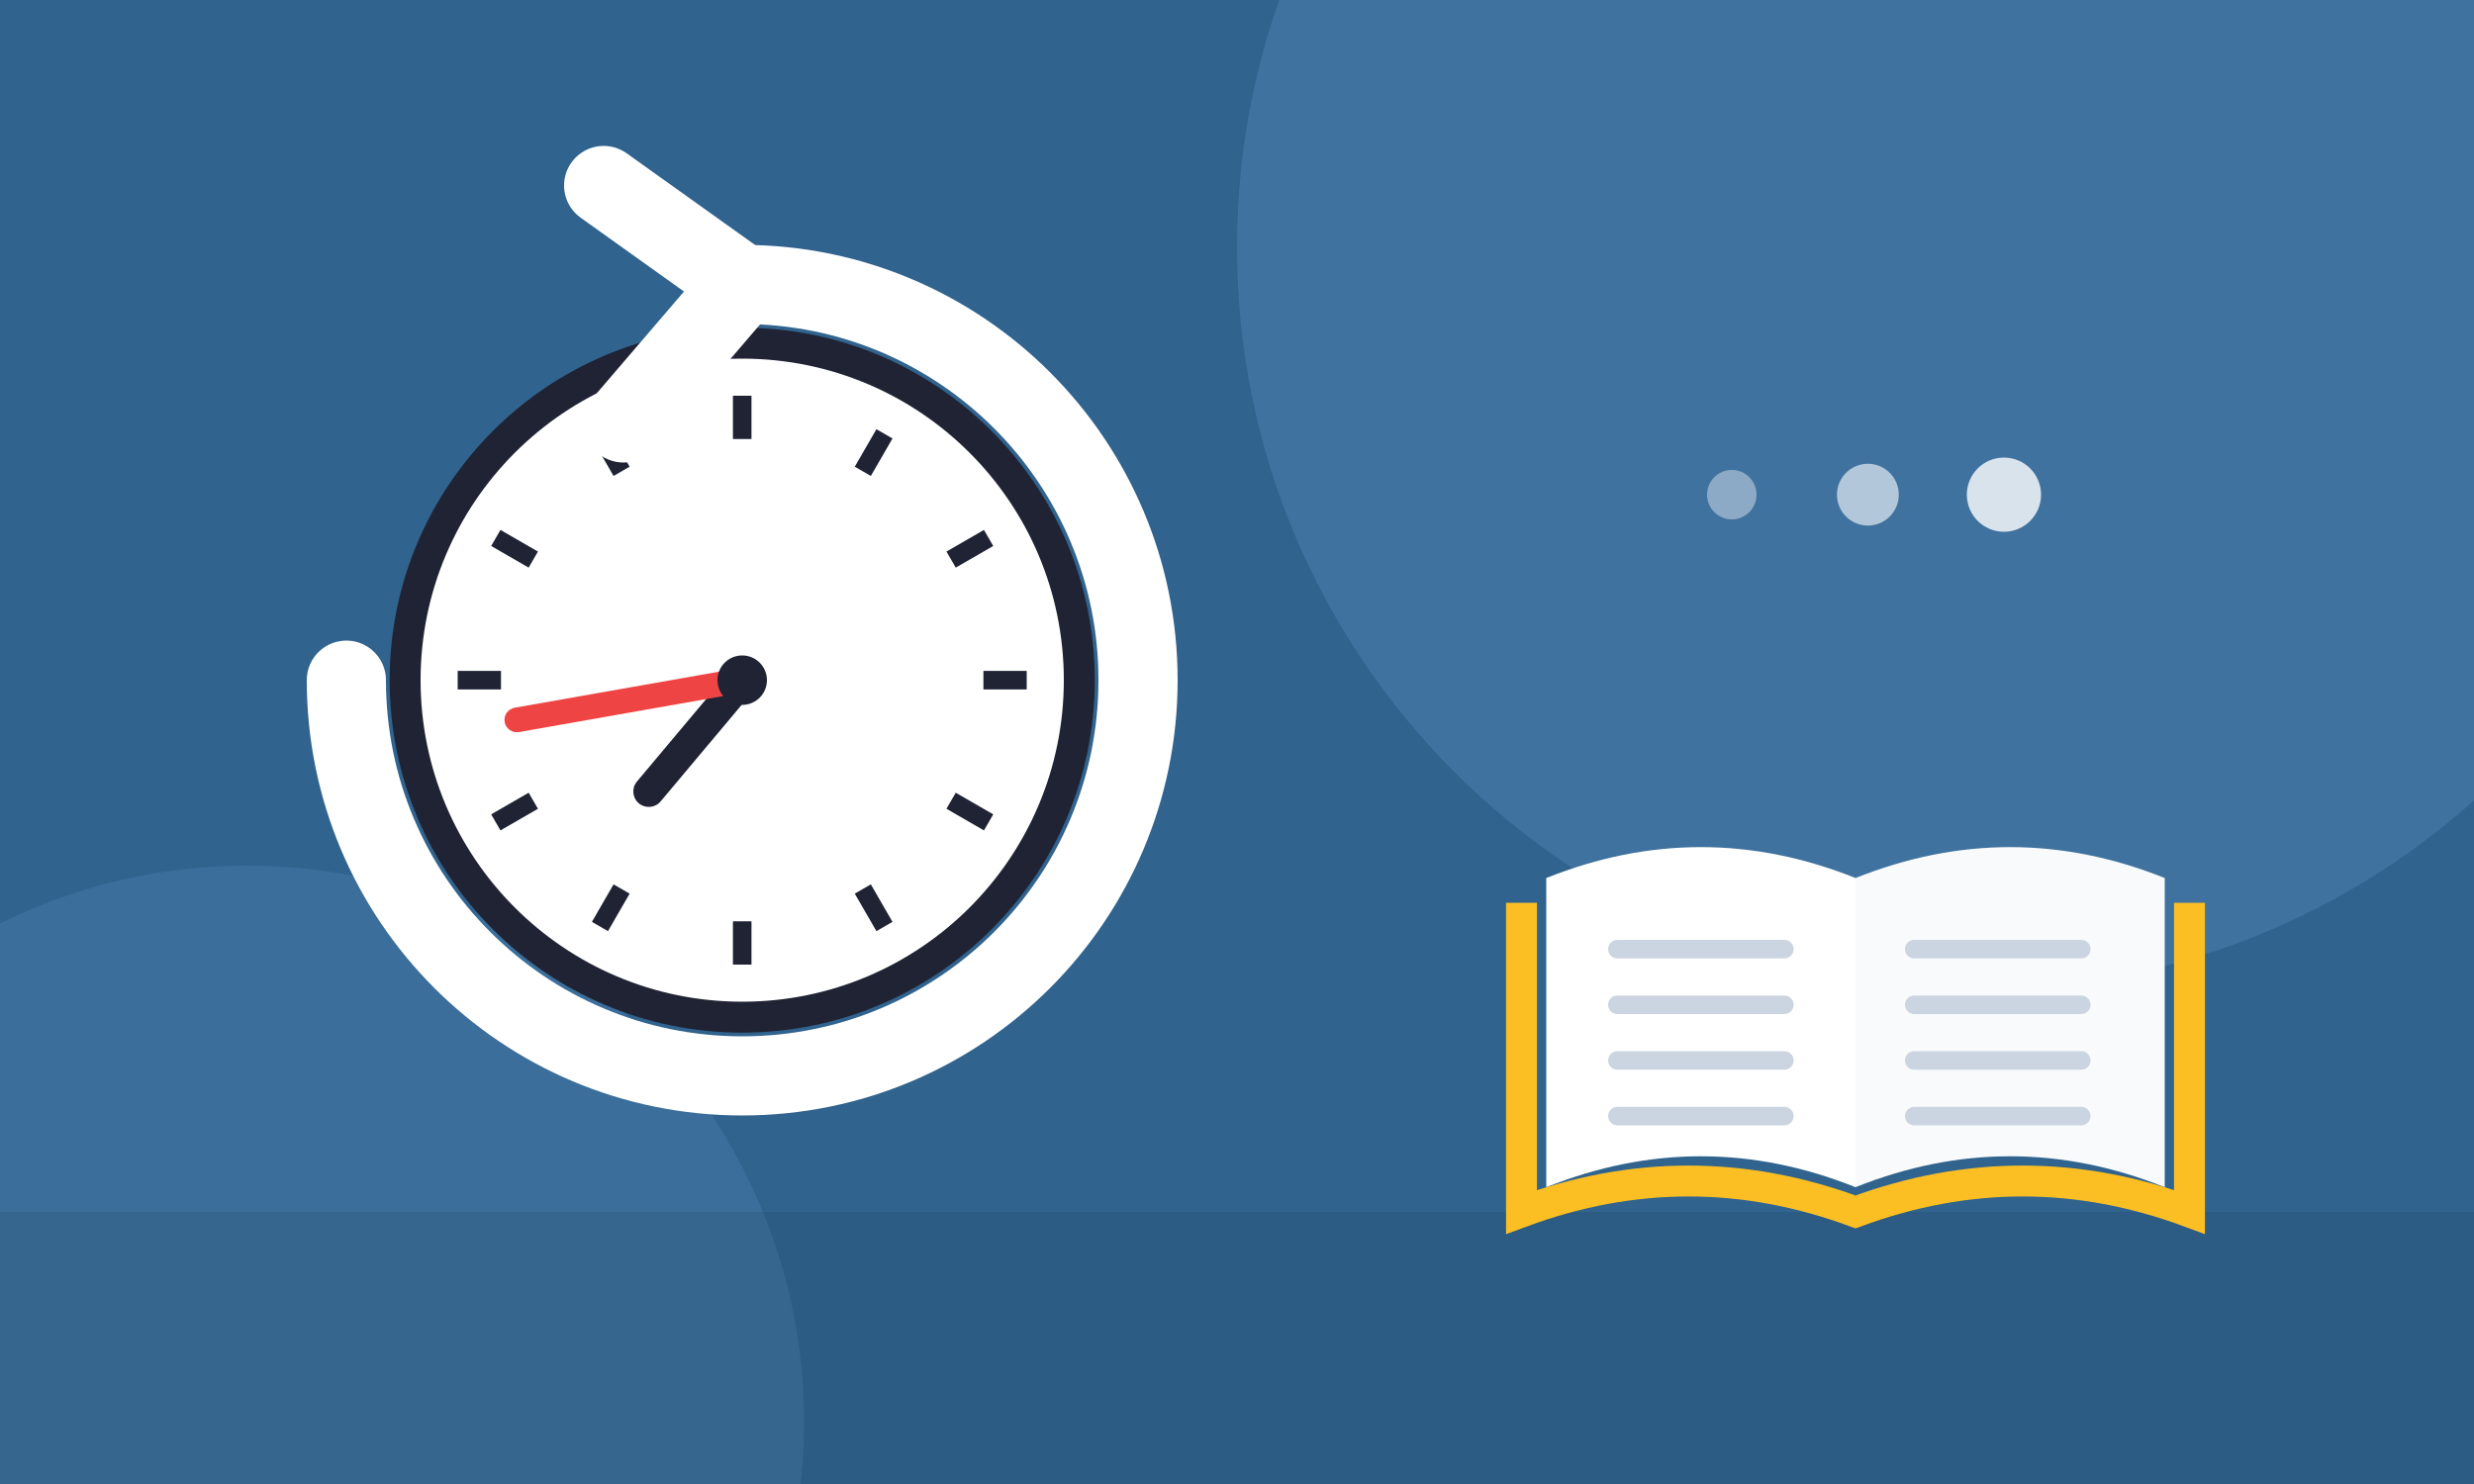
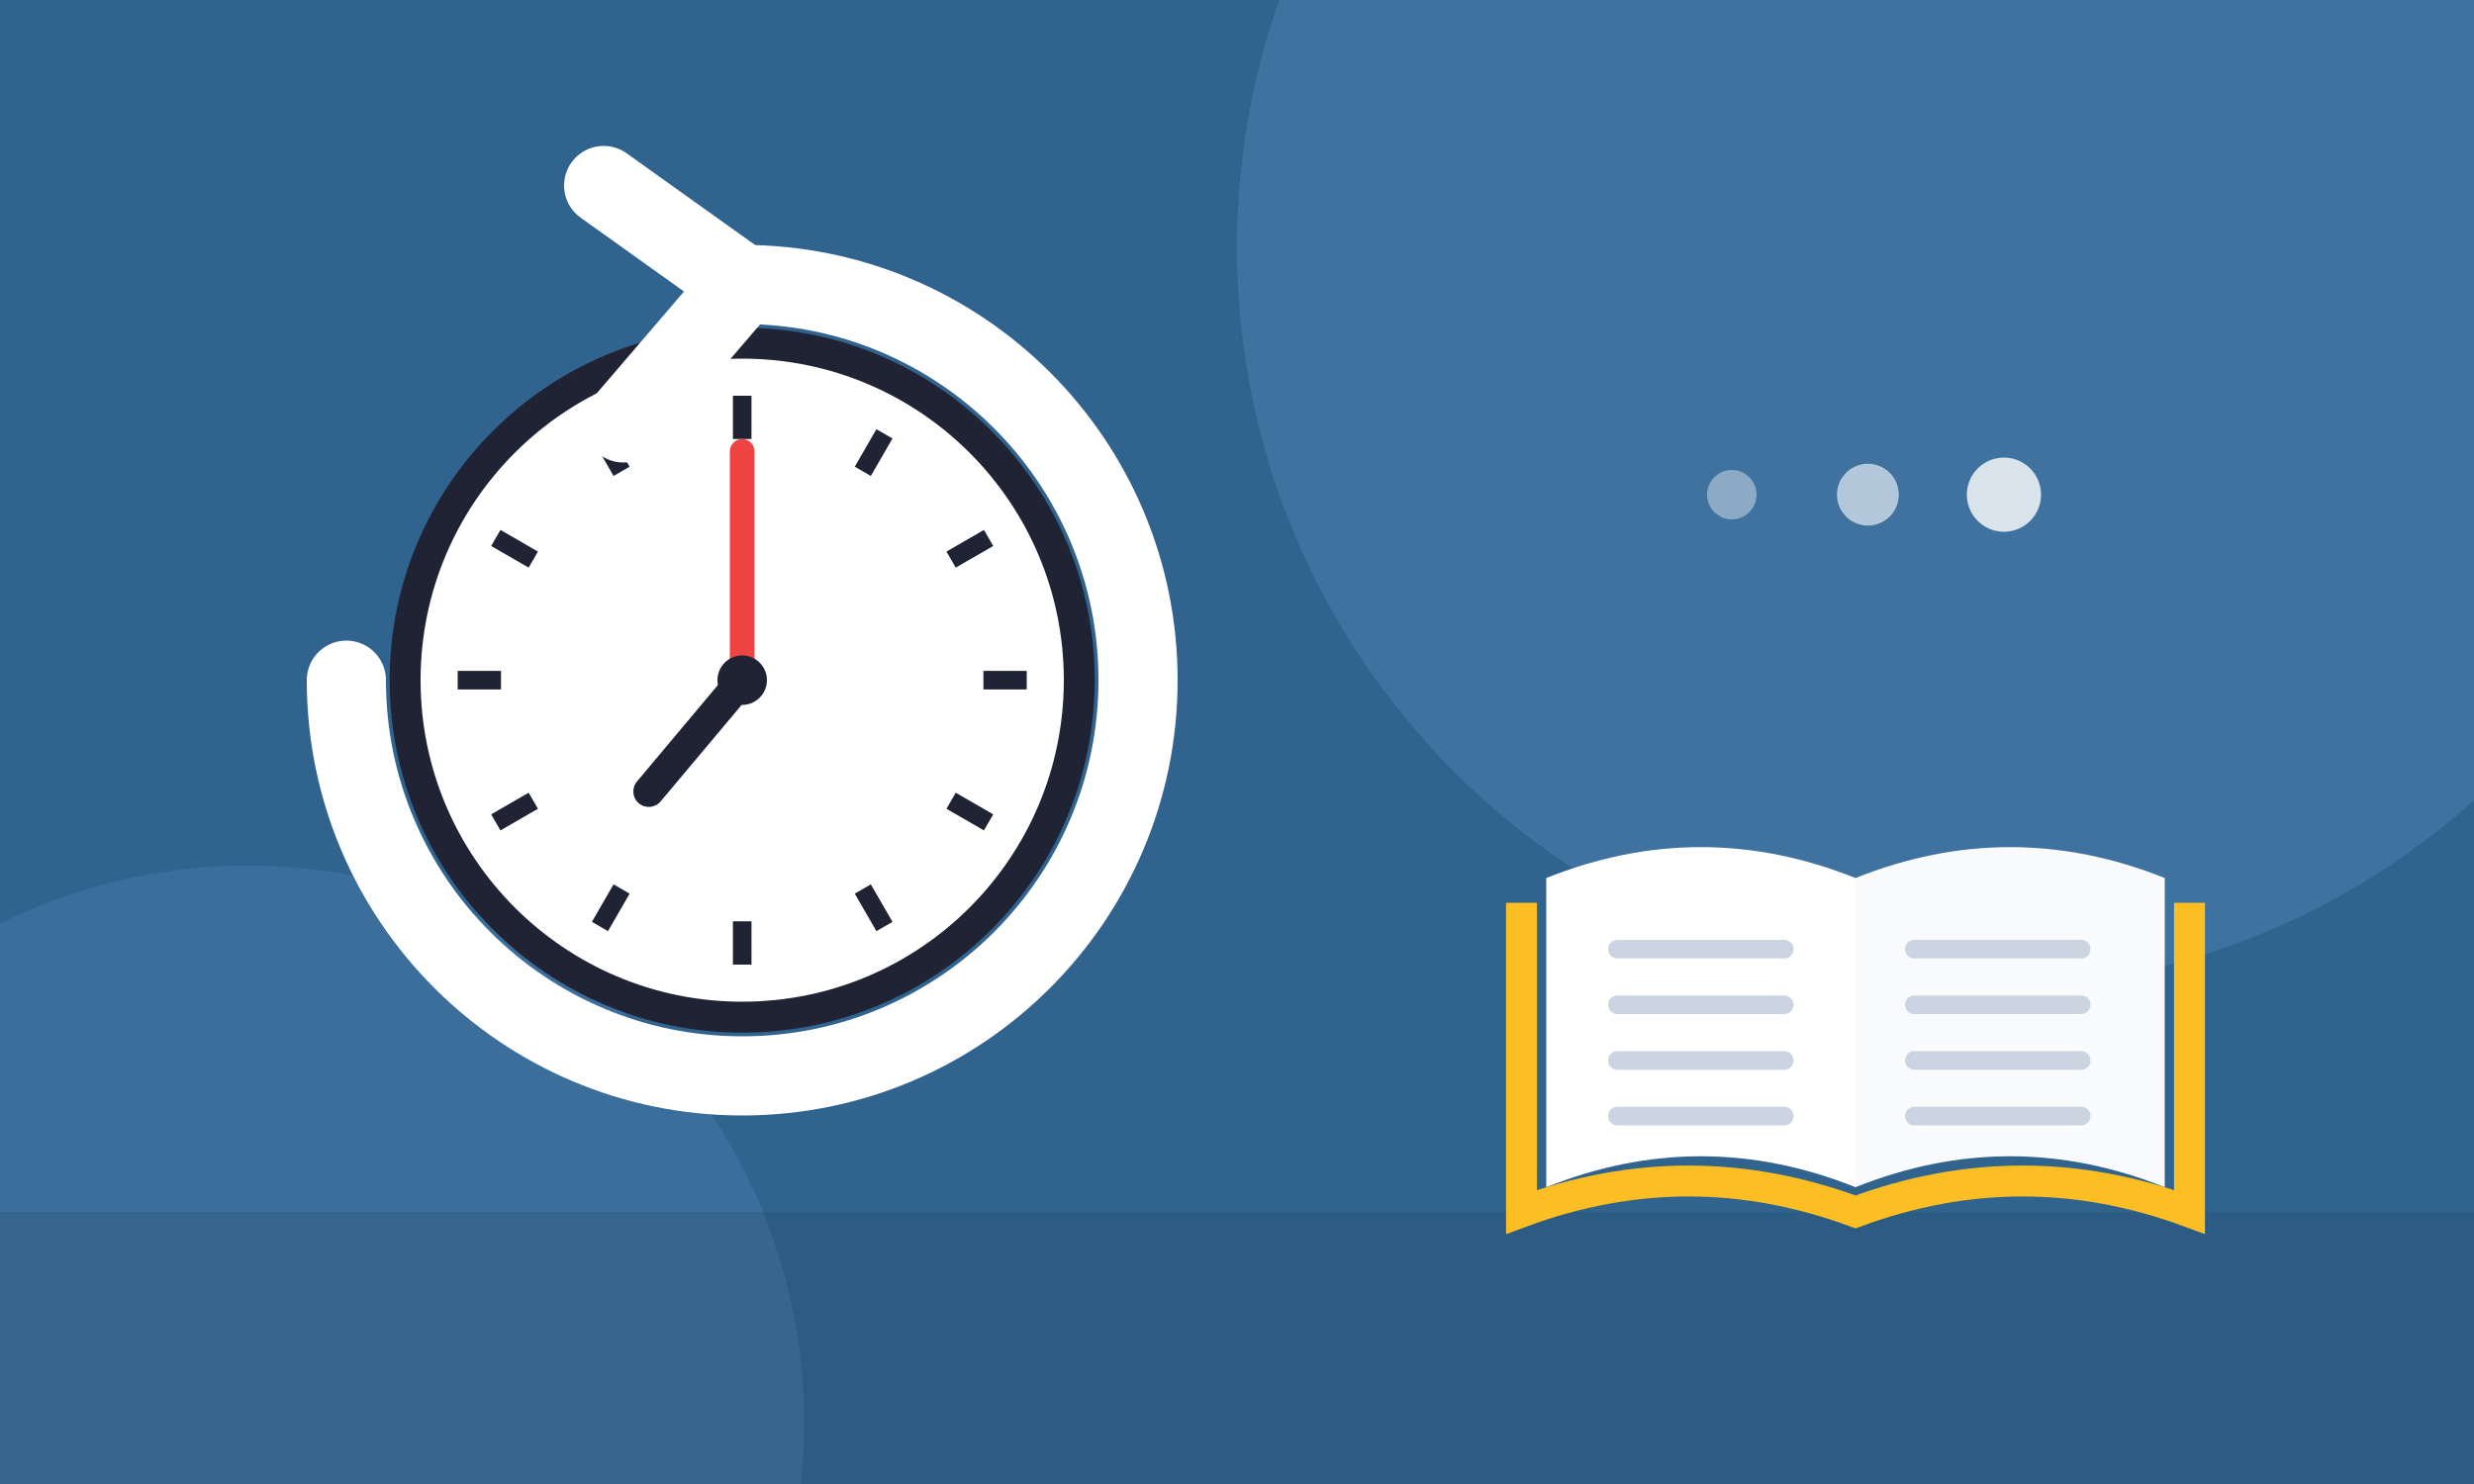
<svg xmlns="http://www.w3.org/2000/svg" viewBox="0 0 400 240" preserveAspectRatio="xMidYMid slice">
  <rect width="400" height="240" fill="#30638e" />
-   <circle cx="320" cy="40" r="120" fill="#5d8fc0" opacity=".35" />
+   <g class="dr">
+     <circle cx="320" cy="40" r="120" fill="#5d8fc0" opacity=".35" />
+   </g>
  <circle cx="40" cy="230" r="90" fill="#5d8fc0" opacity=".25" />
  <rect y="196" width="400" height="44" fill="#000" opacity=".08" />
  <g transform="translate(120 110) rotate(0) scale(1)">
    <circle r="57" fill="#1f2333" />
    <circle r="52" fill="#fff" />
    <rect x="-1.5" y="-46" width="3" height="7" fill="#1f2333" transform="rotate(0)" />
    <rect x="-1.5" y="-46" width="3" height="7" fill="#1f2333" transform="rotate(30)" />
    <rect x="-1.5" y="-46" width="3" height="7" fill="#1f2333" transform="rotate(60)" />
    <rect x="-1.5" y="-46" width="3" height="7" fill="#1f2333" transform="rotate(90)" />
    <rect x="-1.5" y="-46" width="3" height="7" fill="#1f2333" transform="rotate(120)" />
    <rect x="-1.5" y="-46" width="3" height="7" fill="#1f2333" transform="rotate(150)" />
    <rect x="-1.5" y="-46" width="3" height="7" fill="#1f2333" transform="rotate(180)" />
    <rect x="-1.5" y="-46" width="3" height="7" fill="#1f2333" transform="rotate(210)" />
    <rect x="-1.5" y="-46" width="3" height="7" fill="#1f2333" transform="rotate(240)" />
    <rect x="-1.5" y="-46" width="3" height="7" fill="#1f2333" transform="rotate(270)" />
    <rect x="-1.5" y="-46" width="3" height="7" fill="#1f2333" transform="rotate(300)" />
    <rect x="-1.5" y="-46" width="3" height="7" fill="#1f2333" transform="rotate(330)" />
    <rect x="-2.5" y="-26.0" width="5" height="26.0" rx="2.5" fill="#1f2333" transform="rotate(-140)" />
-     <rect x="-2" y="-39.0" width="4" height="39.0" rx="2" fill="#ef4444" transform="rotate(-100)" />
+     <rect class="hd" x="-2" y="-39.0" width="4" height="39.0" rx="2" fill="#ef4444" />
    <circle r="4" fill="#1f2333" />
  </g>
  <g transform="translate(120 110) rotate(0) scale(1.6)">
    <path d="M-40 0 A40 40 0 1 0 0 -40" stroke="#fff" stroke-width="8" fill="none" stroke-linecap="round" />
    <path d="M-14 -50 L0 -40 L-12 -26" stroke="#fff" stroke-width="8" fill="none" stroke-linecap="round" stroke-linejoin="round" />
  </g>
  <g transform="translate(300 186) rotate(0) scale(1)">
    <path d="M-50 -44 Q-25 -54 0 -44 L0 6 Q-25 -4 -50 6 Z" fill="#fff" />
    <path d="M50 -44 Q25 -54 0 -44 L0 6 Q25 -4 50 6 Z" fill="#f8fafc" />
    <path d="M-54 -40 L-54 10 Q-27 0 0 10 Q27 0 54 10 L54 -40" stroke="#fbbf24" stroke-width="5" fill="none" />
    <rect x="-40" y="-34" width="30" height="3" rx="1.5" fill="#cbd5e1" />
    <rect x="-40" y="-25" width="30" height="3" rx="1.5" fill="#cbd5e1" />
    <rect x="-40" y="-16" width="30" height="3" rx="1.5" fill="#cbd5e1" />
    <rect x="-40" y="-7" width="30" height="3" rx="1.5" fill="#cbd5e1" />
    <rect x="8" y="-34" width="30" height="3" rx="1.5" fill="#cbd5e1" />
    <rect x="8" y="-25" width="30" height="3" rx="1.5" fill="#cbd5e1" />
    <rect x="8" y="-16" width="30" height="3" rx="1.5" fill="#cbd5e1" />
    <rect x="8" y="-7" width="30" height="3" rx="1.5" fill="#cbd5e1" />
  </g>
  <circle cx="280" cy="80" r="4" fill="#fff" opacity="0.4" />
  <circle cx="302" cy="80" r="5" fill="#fff" opacity="0.6" />
  <circle cx="324" cy="80" r="6" fill="#fff" opacity="0.8" />
</svg>
